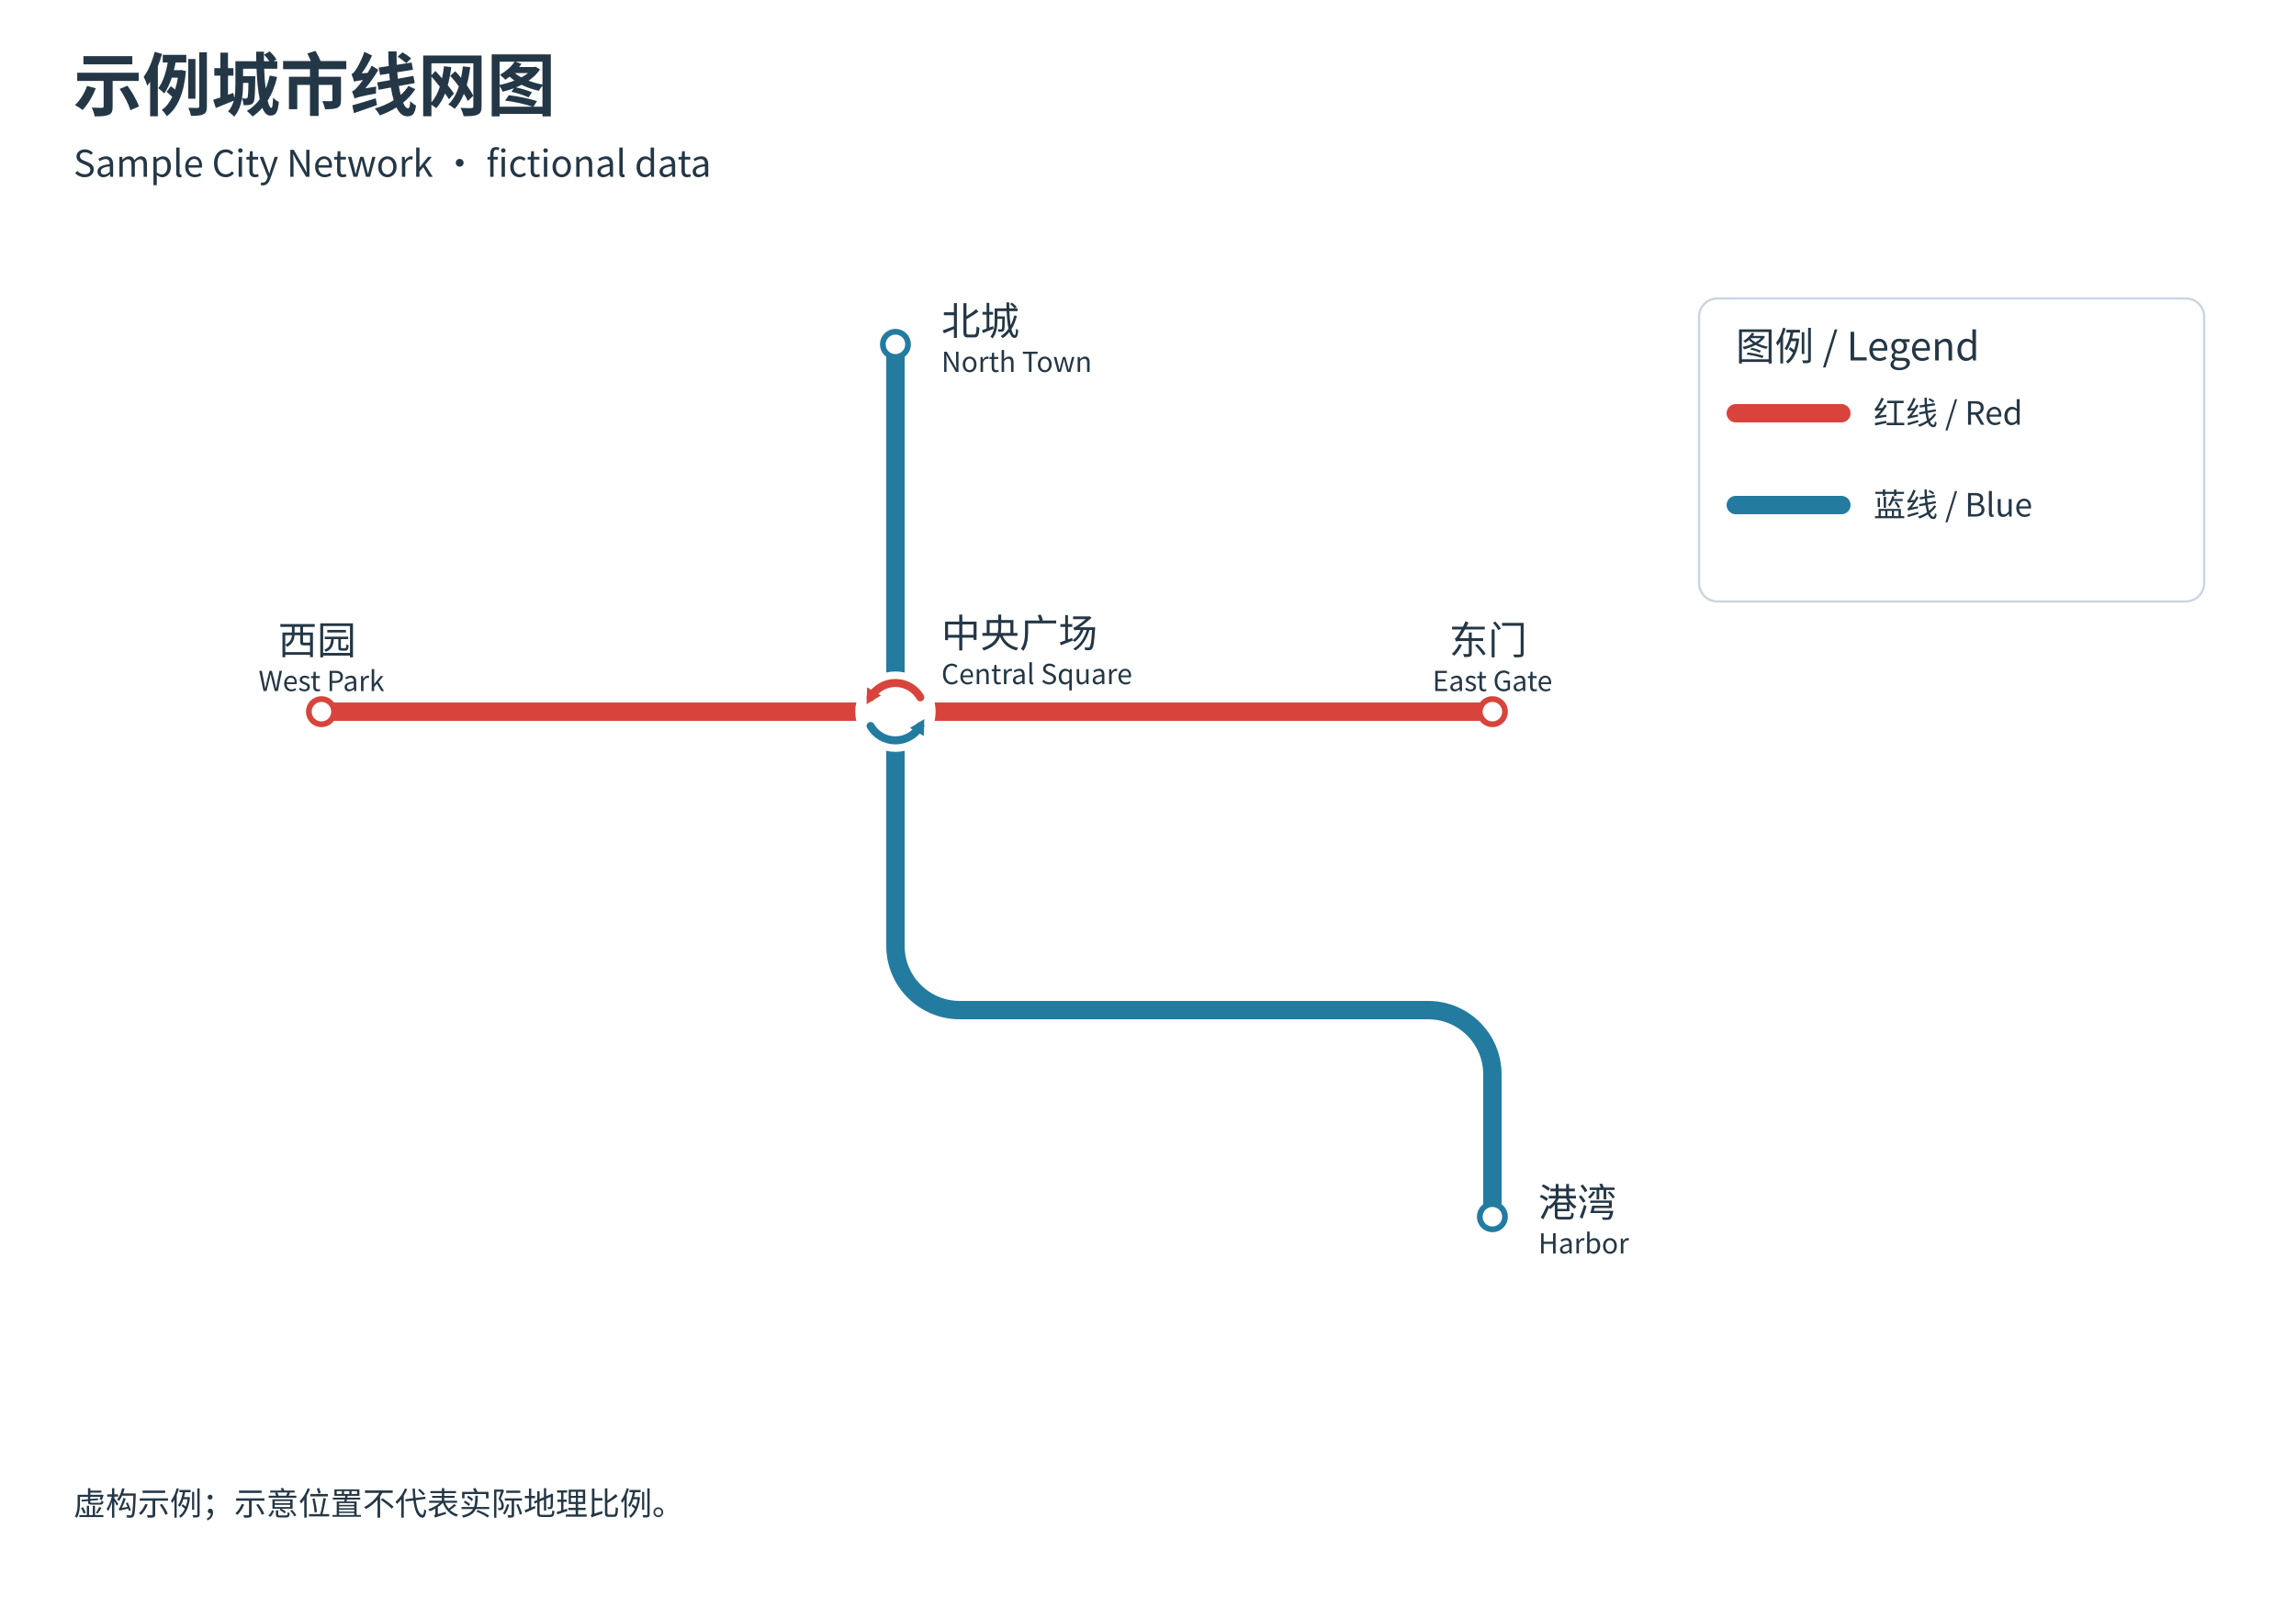
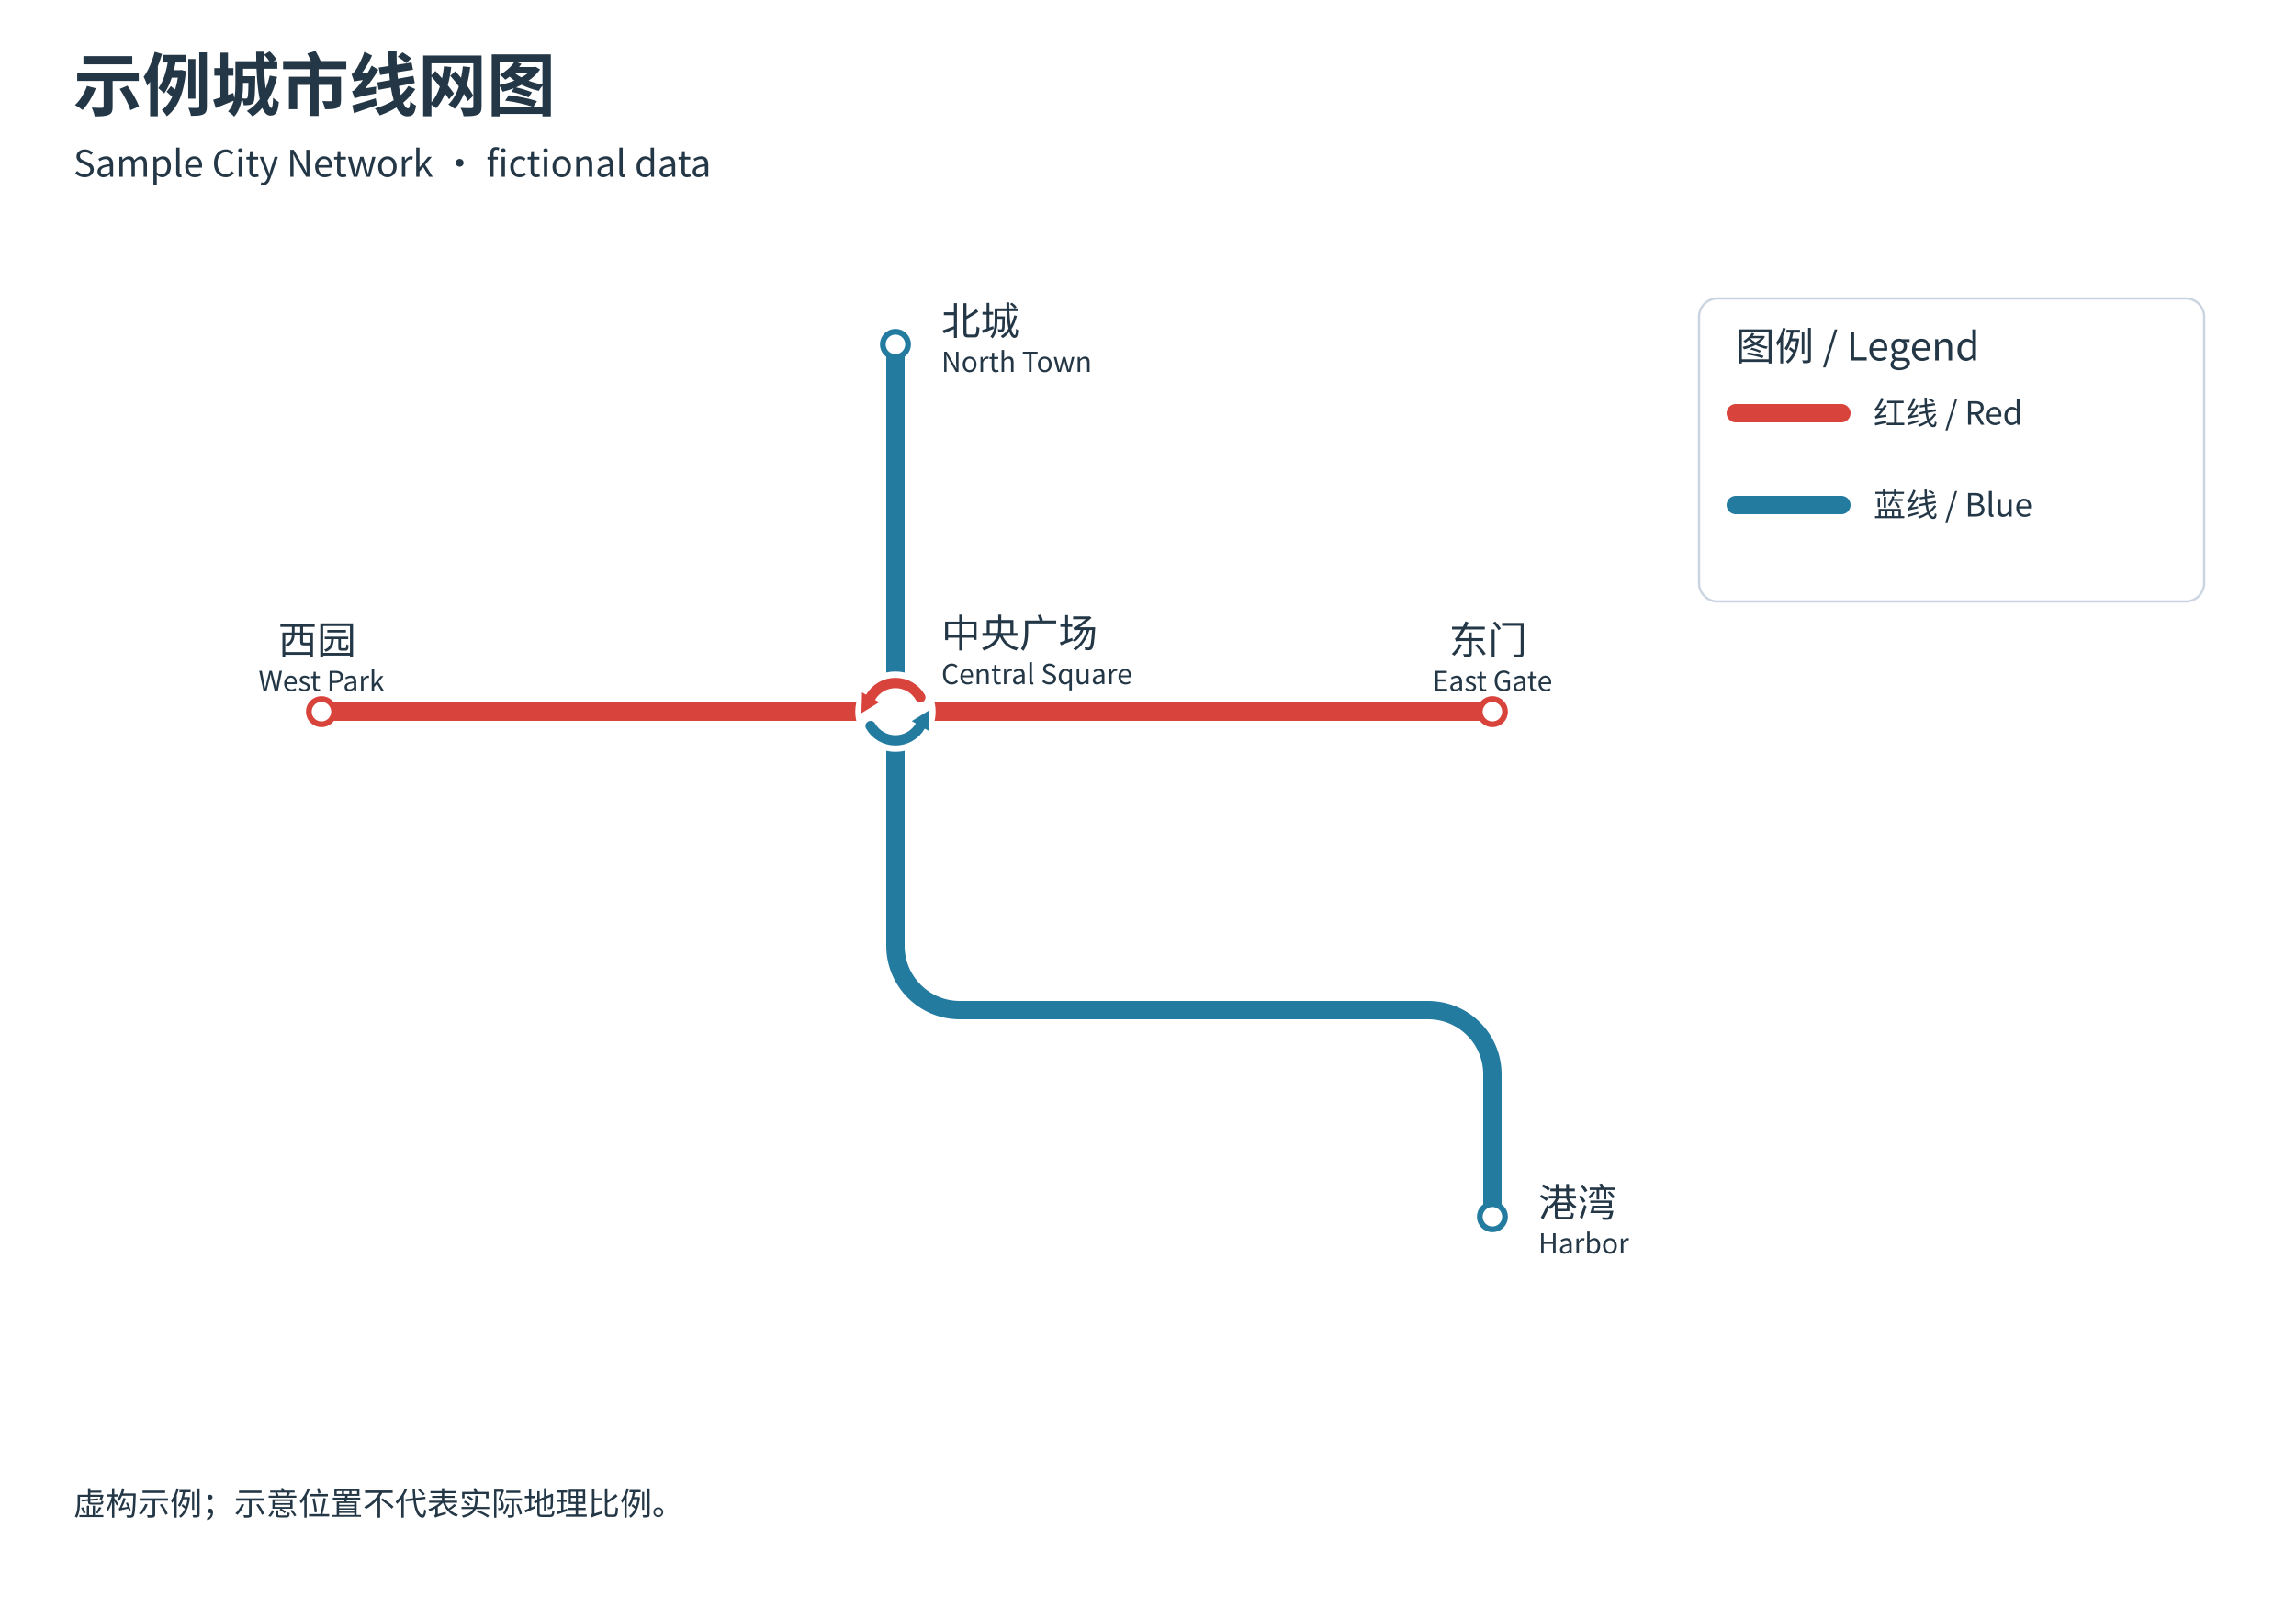
<svg xmlns="http://www.w3.org/2000/svg" width="1000" height="700" viewBox="0 0 1000 700" role="img" aria-labelledby="map-title">
  <rect width="1000" height="700" fill="#ffffff" />
  <g font-family="Noto Sans CJK SC, Microsoft YaHei, sans-serif" fill="#243746">
    <g id="regions">
</g>
    <g id="routes">
      <g data-route="red" data-mode="metro">
        <g data-track-layer="outline">
          <g data-segment="0" data-structure="unspecified">
            <path d="M140 310 L390 310 L650 310" fill="none" stroke="#D8443C" stroke-width="8" stroke-linecap="round" stroke-linejoin="round" />
          </g>
        </g>
        <g data-track-layer="core" />
      </g>
      <g data-route="blue" data-mode="regional">
        <g data-track-layer="outline">
          <g data-segment="0" data-structure="unspecified">
            <path d="M390 150 L390 310 L390 412 A28 28 0 0 0 418 440 L622 440 A28 28 0 0 1 650 468 L650 530" fill="none" stroke="#247BA0" stroke-width="8" stroke-linecap="round" stroke-linejoin="round" />
          </g>
        </g>
        <g data-track-layer="core" />
      </g>
    </g>
    <g id="stations">
      <g data-station="west" data-status="open" transform="translate(140 310)">
        <circle r="5.5" fill="#ffffff" stroke="#D8443C" stroke-width="2.5" />
      </g>
      <g data-station="central" data-status="open" transform="translate(390 310)">
        <circle r="17.5" fill="#ffffff" />
-         <path class="transfer-arrow" d="M10.825 -6.25 A12.5 12.5 0 0 0 -10.825 -6.25" fill="none" stroke="#D8443C" stroke-width="3.5" stroke-linecap="round" />
-         <path class="transfer-head" d="M-12.575 -3.219 L-12.356 -10.598 L-6.294 -7.098 Z" fill="#D8443C" />
-         <path class="transfer-arrow" d="M-10.825 6.25 A12.5 12.5 0 0 0 10.825 6.25" fill="none" stroke="#247BA0" stroke-width="3.5" stroke-linecap="round" />
-         <path class="transfer-head" d="M12.575 3.219 L12.356 10.598 L6.294 7.098 Z" fill="#247BA0" />
+         <path class="transfer-arrow" transform="rotate(0) scale(1)" d="M10.825 -6.25 A12.5 12.5 0 0 0 -10.825 -6.25" fill="none" stroke="#D8443C" stroke-width="4.5" stroke-linecap="round" />
+         <path class="transfer-head" transform="rotate(0) scale(1)" d="M-14.549 -8.4 L-14.825 .678 L-7.101 -4.1 Z" fill="#D8443C" />
+         <path class="transfer-arrow" transform="rotate(180) scale(1)" d="M10.825 -6.25 A12.5 12.5 0 0 0 -10.825 -6.25" fill="none" stroke="#247BA0" stroke-width="4.5" stroke-linecap="round" />
+         <path class="transfer-head" transform="rotate(180) scale(1)" d="M-14.549 -8.4 L-14.825 .678 L-7.101 -4.1 Z" fill="#247BA0" />
      </g>
      <g data-station="east" data-status="open" transform="translate(650 310)">
        <circle r="5.5" fill="#ffffff" stroke="#D8443C" stroke-width="2.5" />
      </g>
      <g data-station="north" data-status="open" transform="translate(390 150)">
        <circle r="5.5" fill="#ffffff" stroke="#247BA0" stroke-width="2.5" />
      </g>
      <g data-station="harbor" data-status="open" transform="translate(650 530)">
        <circle r="5.5" fill="#ffffff" stroke="#247BA0" stroke-width="2.5" />
      </g>
    </g>
    <g id="labels">
      <text data-label="west" x="140" y="285" text-anchor="middle" font-size="17">
        <tspan x="140">西园</tspan>
        <tspan x="140" dy="16" font-size="12">West Park</tspan>
      </text>
      <text data-label="central" x="410" y="282" text-anchor="start" font-size="17">
        <tspan x="410">中央广场</tspan>
        <tspan x="410" dy="16" font-size="12">Central Square</tspan>
      </text>
      <text data-label="east" x="650" y="285" text-anchor="middle" font-size="17">
        <tspan x="650">东门</tspan>
        <tspan x="650" dy="16" font-size="12">East Gate</tspan>
      </text>
      <text data-label="north" x="410" y="146" text-anchor="start" font-size="17">
        <tspan x="410">北城</tspan>
        <tspan x="410" dy="16" font-size="12">North Town</tspan>
      </text>
      <text data-label="harbor" x="670" y="530" text-anchor="start" font-size="17">
        <tspan x="670">港湾</tspan>
        <tspan x="670" dy="16" font-size="12">Harbor</tspan>
      </text>
    </g>
    <g id="heading">
      <text x="32" y="48" font-size="30" font-weight="700">示例城市线网图</text>
      <text x="32" y="77" font-size="16">Sample City Network · fictional data</text>
    </g>
    <g id="legend" transform="translate(740 130)">
      <rect width="220" height="132" rx="8" fill="#ffffff" stroke="#cbd5e1" />
      <text x="16" y="27" font-size="17">图例 / Legend</text>
      <path d="M16 50 H62" fill="none" stroke="#D8443C" stroke-width="8" stroke-linecap="round" stroke-linejoin="round" />
      <text x="76" y="55" font-size="14">红线 / Red</text>
      <path d="M16 90 H62" fill="none" stroke="#247BA0" stroke-width="8" stroke-linecap="round" stroke-linejoin="round" />
      <text x="76" y="95" font-size="14">蓝线 / Blue</text>
    </g>
    <g id="annotations">
      <text x="32" y="660" font-size="14" text-anchor="start">虚构示例；示意位置不代表实际地理比例。</text>
    </g>
  </g>
</svg>
